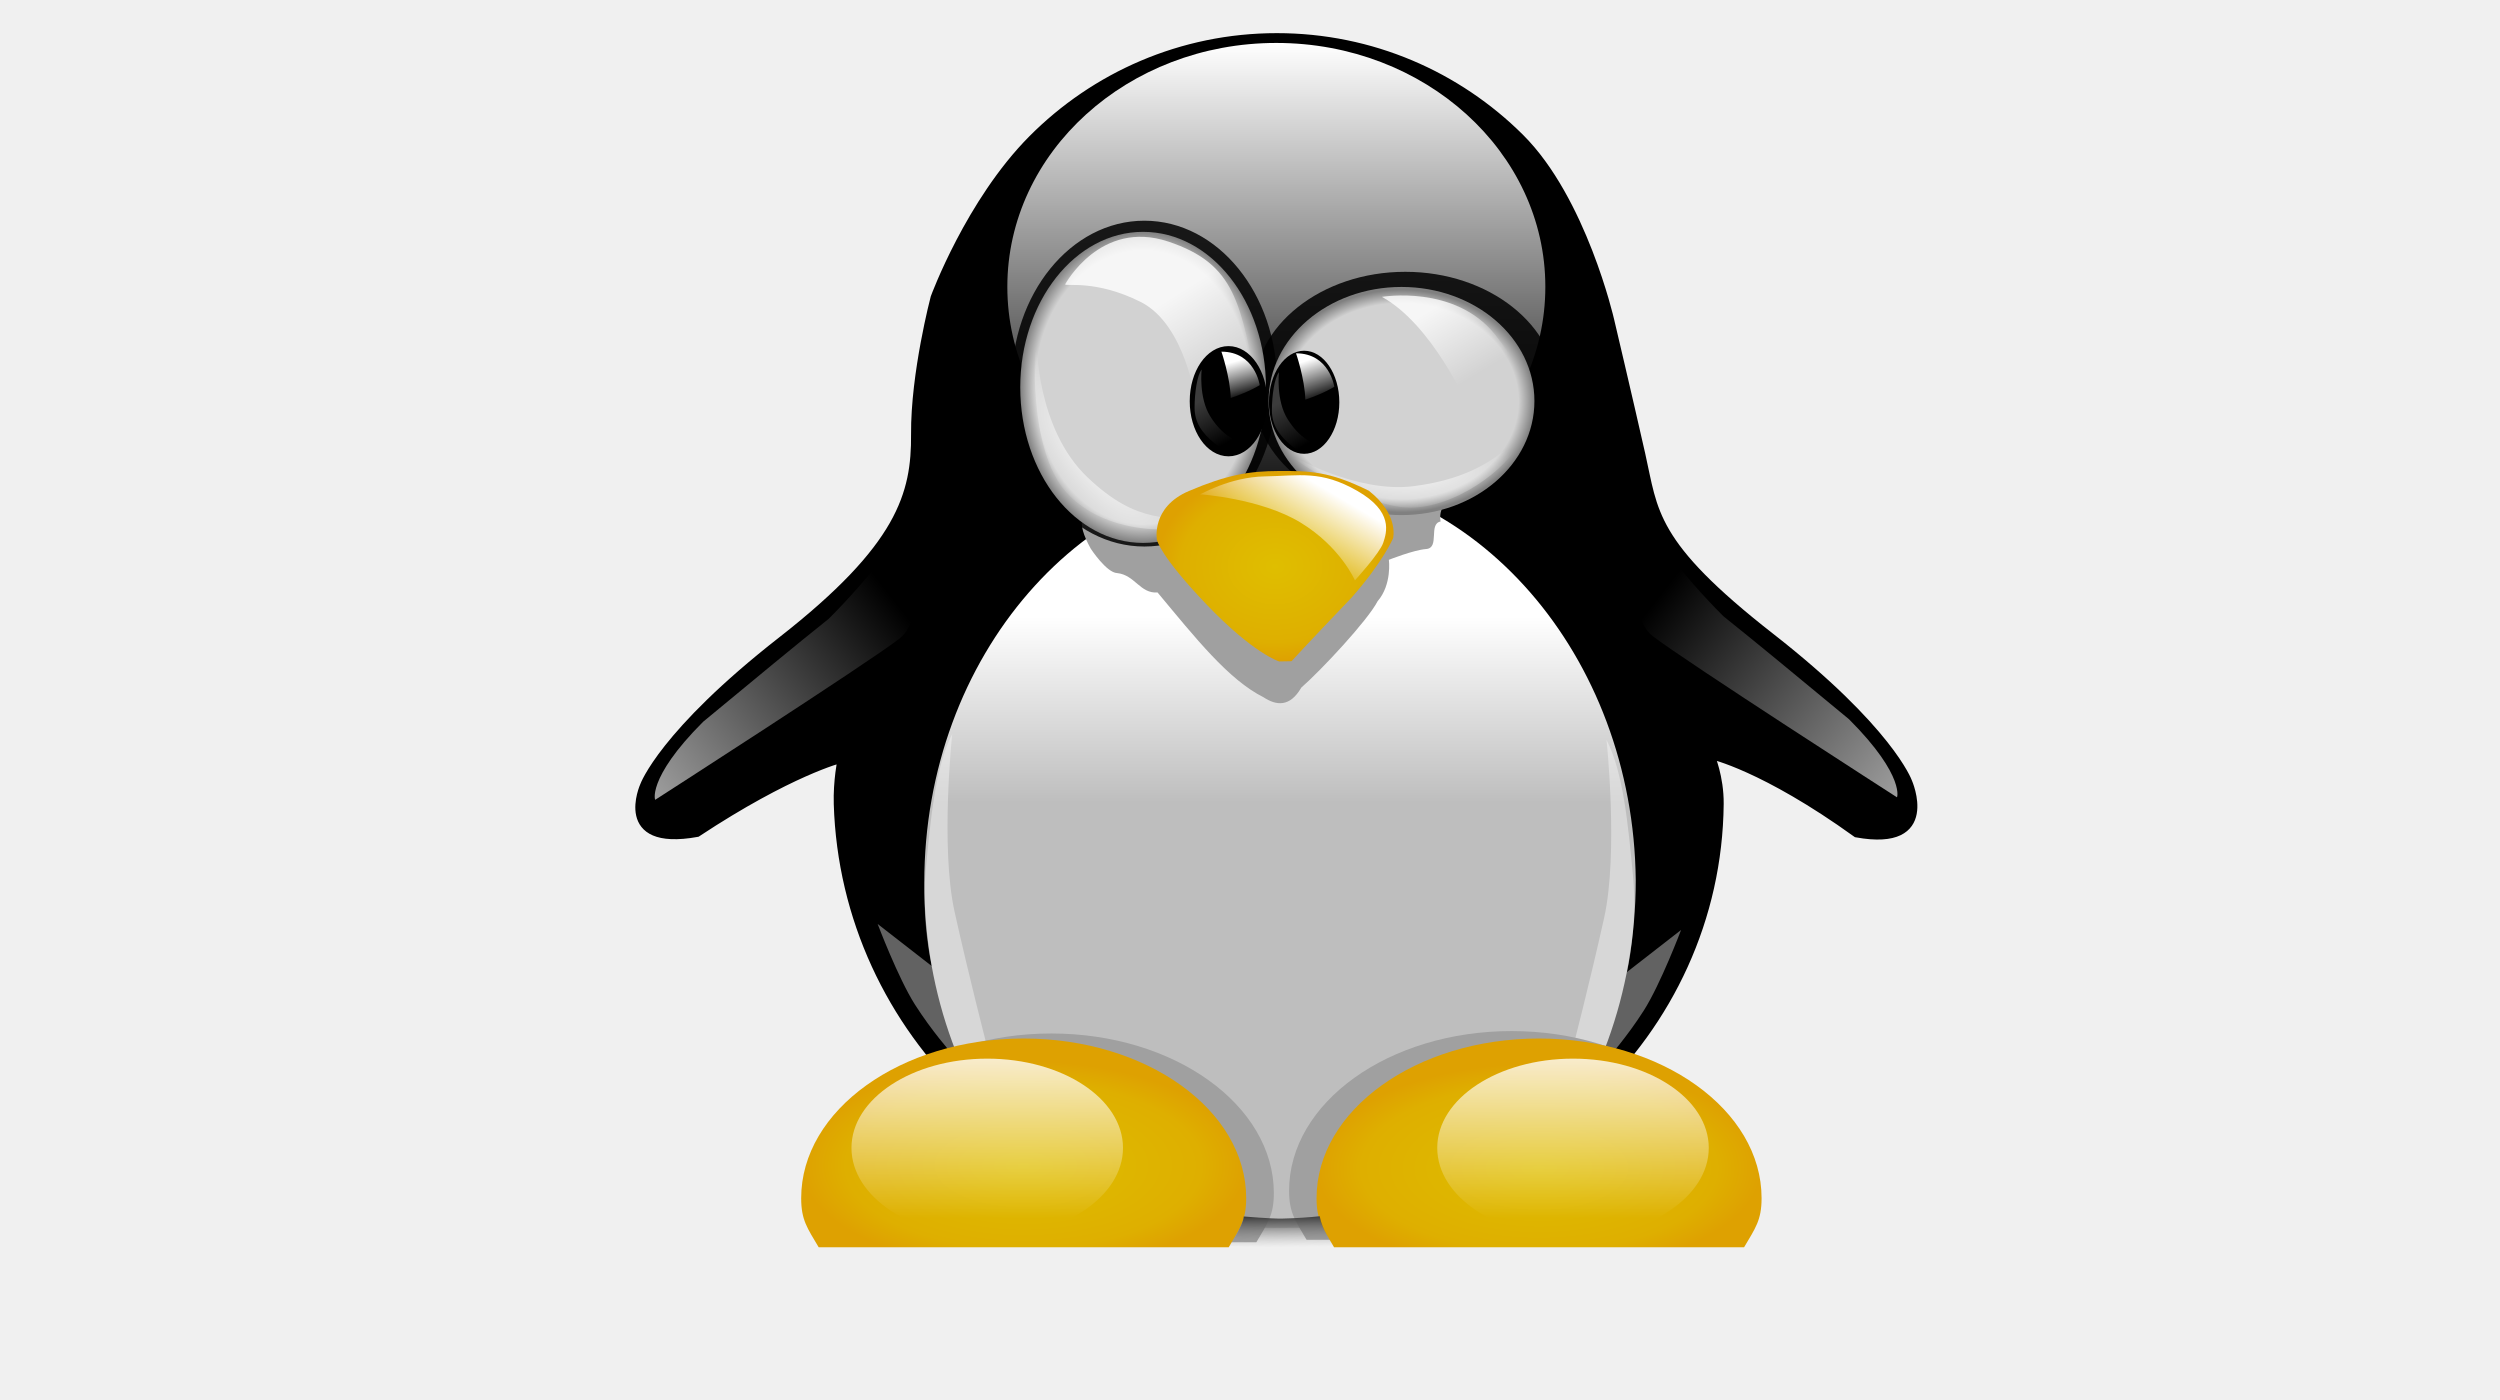
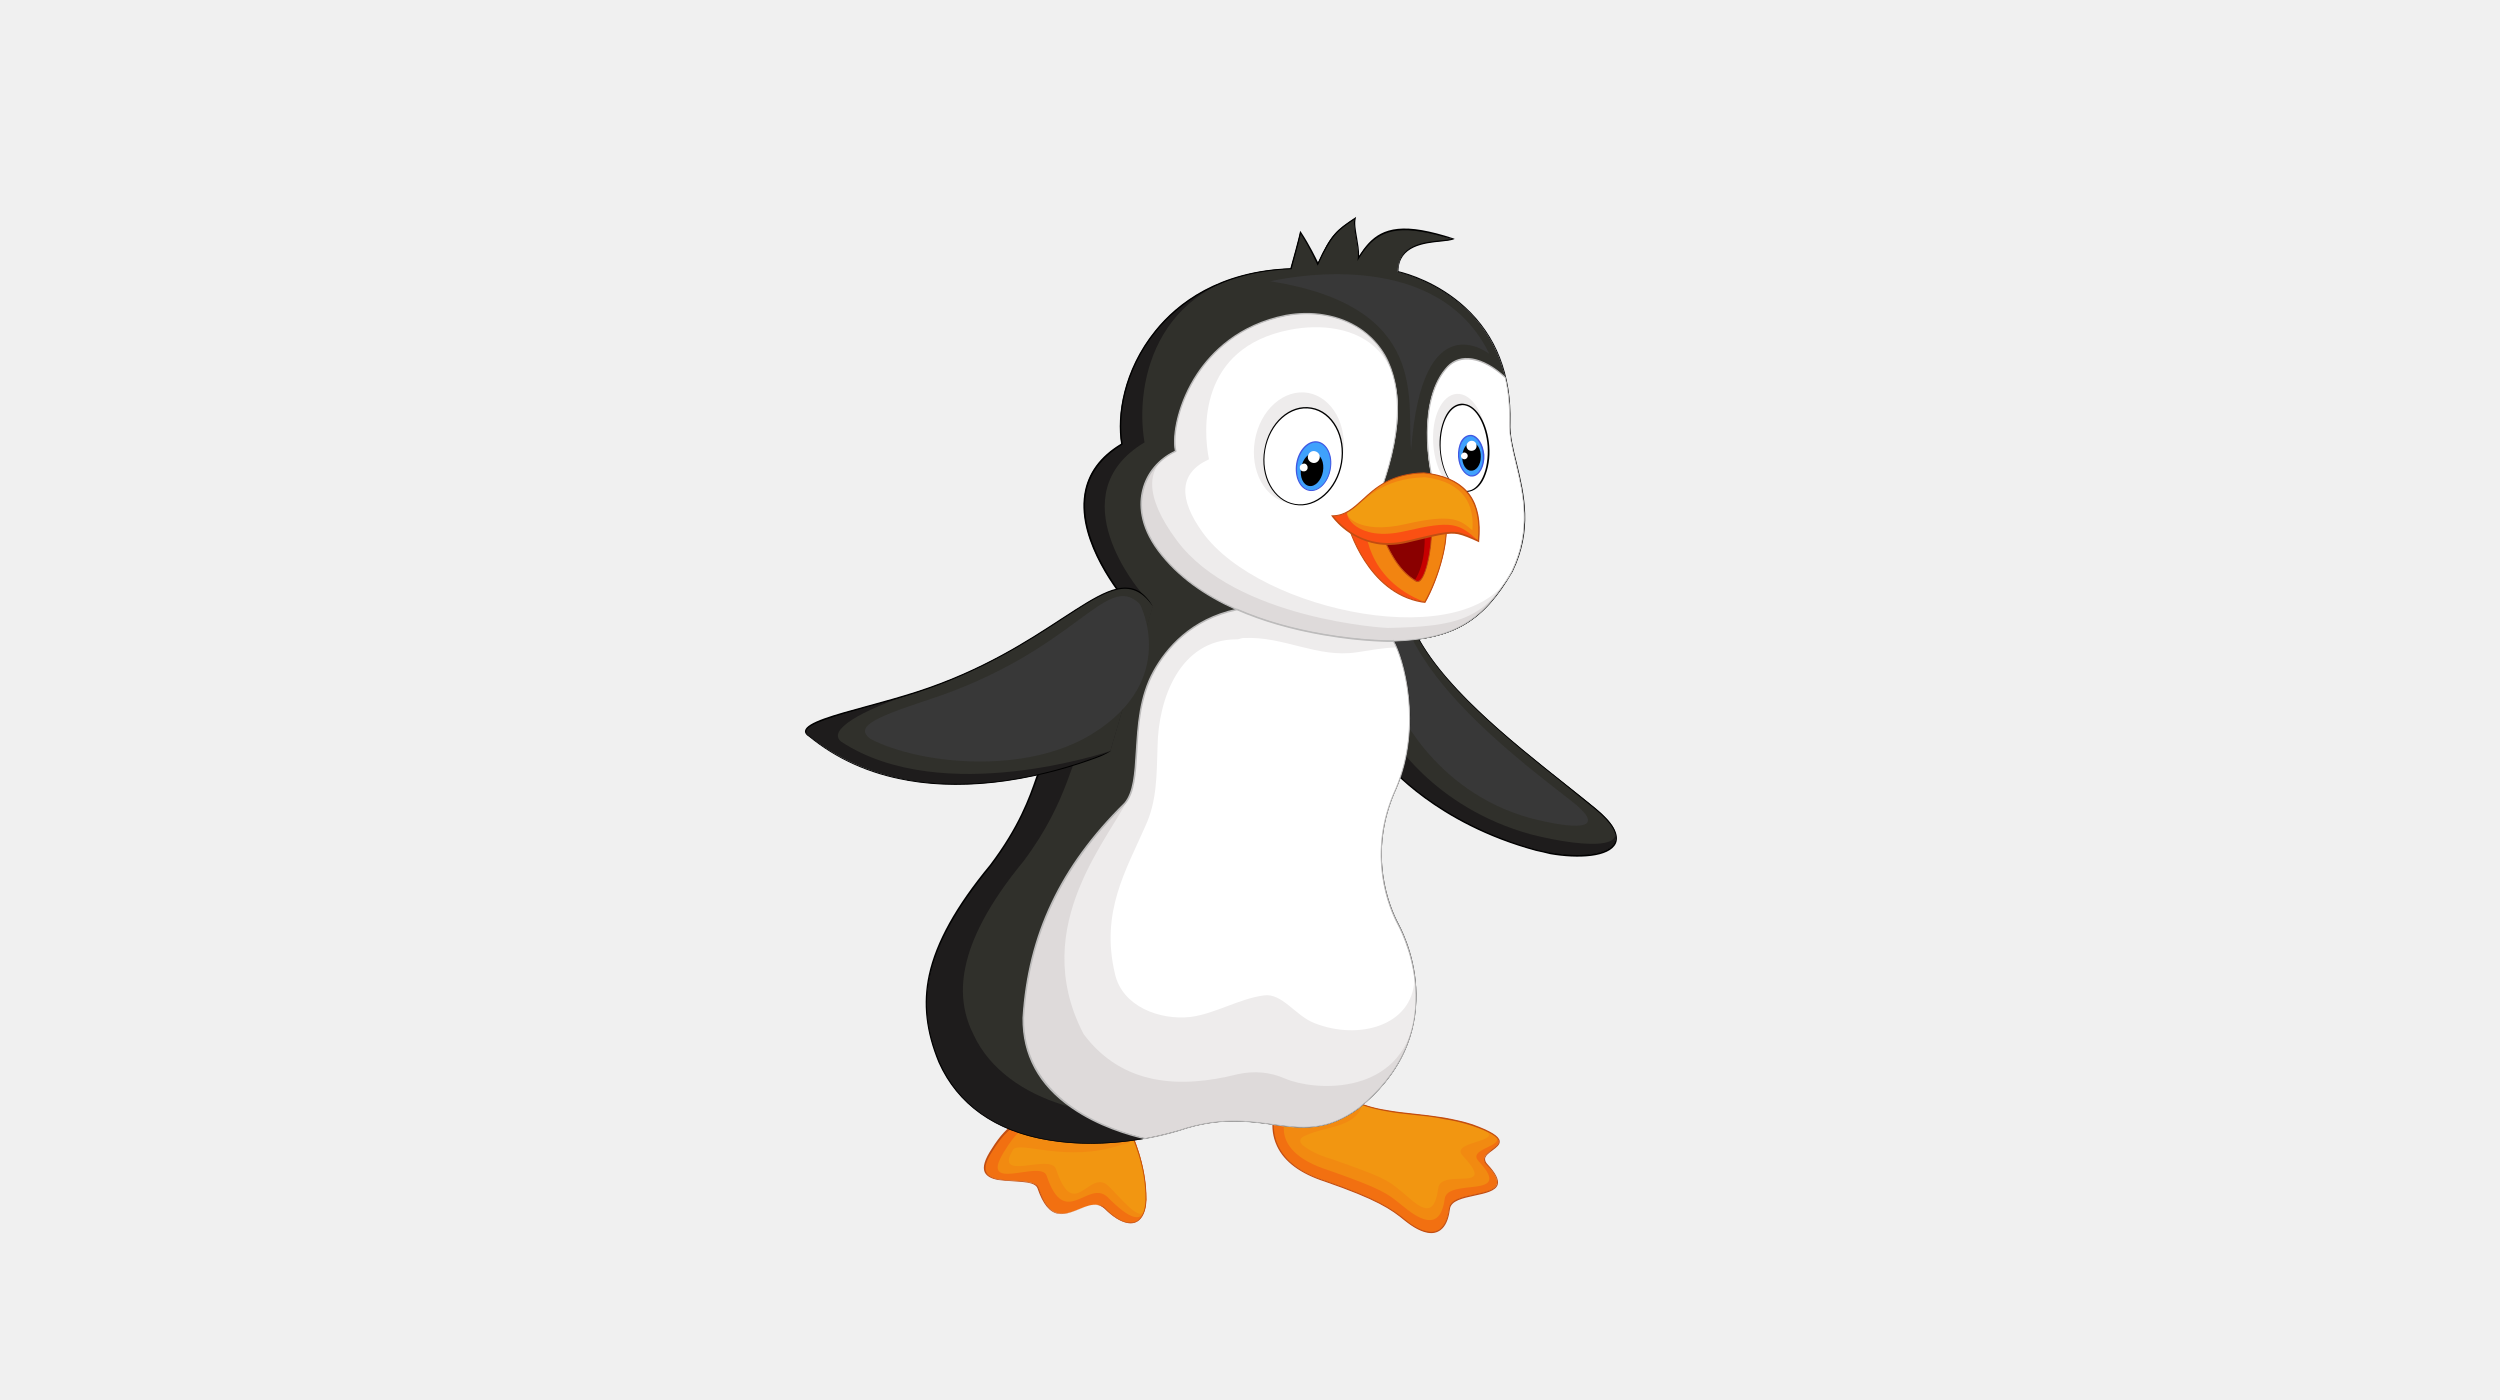
- <svg xmlns="http://www.w3.org/2000/svg" version="1.1" id="Layer_1" viewBox="0 0 768 430" enable-background="new 0 0 768 430" xml:space="preserve">
-   <path stroke="#000000" stroke-width="2.194" d="M258.373,233.266c0,0-1.361,6.662-1.145,13.732  c2.144,70.111,60.746,127.014,135.596,127.014c74.849,0,134.898-56.566,135.596-127.014c0.083-8.371-2.768-14.877-2.768-14.877  s16.02,3.435,44.627,24.03c25.175,4.576,16.021-16.021,16.021-16.021s-5.722-16.021-42.339-44.627  c-36.617-28.606-35.631-38.266-39.62-55.933c-4.021-17.804-9.583-41.329-9.583-41.329s-8.462-36.965-27.69-56.074  c-19.229-19.109-45.661-30.89-74.815-30.89c-29.37,0-55.975,11.982-75.236,31.348c-19.261,19.366-30.036,48.751-30.036,48.751  s-6.149,23.312-6.007,42.049c0.139,18.343-4.291,34.617-40.907,63.224c-36.617,28.605-42.338,44.626-42.338,44.626  s-8.725,19.311,16.449,14.734C242.782,237.129,258.373,233.266,258.373,233.266L258.373,233.266z" />
-   <g>
-     <linearGradient id="SVGID_1_" gradientUnits="userSpaceOnUse" x1="1689.841" y1="389.12" x2="1689.841" y2="742.245" gradientTransform="matrix(0.4562 0 0 0.4243 -378.8135 -151.9089)">
-       <stop offset="0" style="stop-color:#FFFFFF" />
-       <stop offset="1" style="stop-color:#FFFFFF;stop-opacity:0" />
-     </linearGradient>
-     <path fill="url(#SVGID_1_)" d="M474.73,88.11c0,41.375-36.999,74.916-82.639,74.915c-45.64,0-82.638-33.541-82.638-74.917   c0-41.375,37-74.916,82.639-74.915c45.641,0,82.638,33.541,82.638,74.915" />
-   </g>
-   <linearGradient id="SVGID_2_" gradientUnits="userSpaceOnUse" x1="708.151" y1="839.902" x2="708.151" y2="976.005" gradientTransform="matrix(0.4199 0 0 0.4199 95.8701 -163.2809)">
-     <stop offset="0" style="stop-color:#FFFFFF" />
-     <stop offset="1" style="stop-color:#BEBEBE" />
-   </linearGradient>
-   <path fill="url(#SVGID_2_)" d="M502.502,270.39c0,34.745-12.235,66.95-32.015,89.735c-19.781,22.787-134.745,22.786-154.525,0  c-19.78-22.785-32.019-54.257-32.019-89.002c0-69.488,48.958-125.886,109.281-125.886  C453.101,145.237,501.805,201.421,502.502,270.39L502.502,270.39z" />
-   <g>
-     <path opacity="0.386" fill="#FFFFFF" enable-background="new    " d="M292.521,225.475c0,0-3.695,34.727,0.738,54.677   c4.433,19.949,9.605,39.898,9.605,39.898l-10.713,3.324c0,0-5.911-6.649-11.083-14.776c-5.172-8.127-11.453-24.752-11.453-24.752   l16.625,12.931c0,0-3.325-14.039-1.848-29.556C285.871,251.705,287.349,235.449,292.521,225.475z" />
-   </g>
-   <g>
-     <path fill="#A0A0A0" d="M335.078,168.553c0,0,4.829,7.398,8.129,7.5c5.461,0.582,6.994,6.348,12.399,5.961   c11.585,13.902,21.76,26.792,32.573,32.198c3.853,2.526,8.047,3.143,11.585-2.985c6.179-5.406,20.394-20.635,23.432-26.521   c4.477-5.167,3.464-12.732,3.464-12.732s7.662-3.042,11.451-3.312c4.279-0.304,0.629-7.744,4.424-8.448   c-0.955-6.104,4.979-6.004-1.973-6.776c-6.95-0.772-94.995-5.406-101.947-0.772C331.666,157.3,330.445,160.057,335.078,168.553z" />
-   </g>
-   <g>
-     <path opacity="0.386" fill="#FFFFFF" enable-background="new    " d="M493.525,227.308c0,0,3.694,34.727-0.739,54.677   c-4.432,19.949-9.605,39.898-9.605,39.898l10.714,3.324c0,0,5.911-6.649,11.083-14.776s11.452-24.752,11.452-24.752l-16.624,12.931   c0,0,3.324-14.039,1.848-29.556C500.176,253.537,498.697,237.282,493.525,227.308z" />
-   </g>
-   <g>
-     <path fill="#A0A0A0" d="M532.72,365.79c0,6.77-1.914,9.214-5.374,15.08H401.384c-3.46-5.866-5.374-8.312-5.374-15.08   c0-27.074,30.622-49.046,68.355-49.046C502.097,316.744,532.719,338.716,532.72,365.79" />
-   </g>
-   <radialGradient id="SVGID_3_" cx="897.671" cy="1676.546" r="162.757" gradientTransform="matrix(0.4199 0 0 0.197 95.8701 28.5599)" gradientUnits="userSpaceOnUse">
-     <stop offset="0" style="stop-color:#DFBE00" />
-     <stop offset="0.8" style="stop-color:#DEAF00" />
-     <stop offset="1" style="stop-color:#DEA101" />
-   </radialGradient>
-   <path fill="url(#SVGID_3_)" d="M541.158,368.079c0,6.769-1.914,9.213-5.374,15.08H409.823c-3.461-5.867-5.376-8.312-5.376-15.08  c0-27.074,30.624-49.047,68.356-49.047S541.157,341.004,541.158,368.079" />
-   <g>
-     <path fill="#A0A0A0" d="M391.327,366.534c0,6.77-1.914,9.214-5.374,15.081H259.992c-3.46-5.866-5.374-8.312-5.374-15.081   c0-27.074,30.623-49.047,68.354-49.047C360.704,317.487,391.326,339.46,391.327,366.534" />
-   </g>
-   <radialGradient id="SVGID_4_" cx="520.614" cy="1672.625" r="162.767" gradientTransform="matrix(0.4199 0 0 0.197 95.8701 28.5599)" gradientUnits="userSpaceOnUse">
-     <stop offset="0" style="stop-color:#DFBE00" />
-     <stop offset="0.8" style="stop-color:#DEAF00" />
-     <stop offset="1" style="stop-color:#DEA101" />
-   </radialGradient>
-   <path fill="url(#SVGID_4_)" d="M382.831,368.079c0,6.769-1.914,9.213-5.374,15.08H251.496c-3.46-5.867-5.374-8.312-5.374-15.08  c0-27.074,30.623-49.047,68.355-49.047C352.208,319.032,382.83,341.004,382.831,368.079" />
-   <g opacity="0.85" enable-background="new    ">
-     <path d="M478.342,120.491c0,20.429-20.884,36.991-46.645,36.991c-25.764,0-46.646-16.562-46.646-36.991   c0-20.43,20.884-36.992,46.646-36.992C457.458,83.5,478.342,100.061,478.342,120.491" />
-   </g>
-   <g opacity="0.85" enable-background="new    ">
-     <path d="M391.197,117.845c0,27.017-17.751,48.919-39.65,48.919c-21.898,0-39.65-21.902-39.65-48.919s17.753-48.918,39.651-48.918   C373.447,68.927,391.197,90.828,391.197,117.845" />
-     <path fill="none" stroke="#000000" stroke-width="2.255" d="M391.197,117.845c0,27.017-17.751,48.919-39.65,48.919   c-21.898,0-39.65-21.902-39.65-48.919s17.753-48.918,39.651-48.918C373.447,68.927,391.197,90.828,391.197,117.845" />
-   </g>
-   <radialGradient id="SVGID_5_" cx="593.311" cy="521.443" r="73.568" gradientTransform="matrix(0.513 0 0 0.6495 46.7933 -219.6742)" gradientUnits="userSpaceOnUse">
-     <stop offset="0" style="stop-color:#D2D2D2" />
-     <stop offset="0.88" style="stop-color:#D2D2D2" />
-     <stop offset="1" style="stop-color:#808080" />
-   </radialGradient>
-   <path fill="url(#SVGID_5_)" d="M388.902,119.004c0,26.389-16.897,47.781-37.741,47.781s-37.741-21.394-37.741-47.782  s16.897-47.782,37.742-47.781C372.006,71.222,388.902,92.615,388.902,119.004" />
-   <radialGradient id="SVGID_6_" cx="759.217" cy="659.18" r="73.573" gradientTransform="matrix(0.5551 0 0 0.4647 9.0999 -183.1266)" gradientUnits="userSpaceOnUse">
-     <stop offset="0" style="stop-color:#D2D2D2" />
-     <stop offset="0.88" style="stop-color:#D2D2D2" />
-     <stop offset="1" style="stop-color:#808080" />
-   </radialGradient>
-   <path fill="url(#SVGID_6_)" d="M471.377,123.195c0,19.354-18.283,35.045-40.836,35.044c-22.554,0-40.837-15.69-40.837-35.045  c0-19.354,18.282-35.044,40.838-35.044C453.094,88.15,471.377,103.84,471.377,123.195" />
-   <path d="M411.439,123.58c0,8.744-4.842,15.833-10.812,15.833c-5.972,0-10.812-7.089-10.812-15.833  c0-8.744,4.841-15.833,10.812-15.833C406.599,107.748,411.439,114.836,411.439,123.58" />
-   <linearGradient id="SVGID_7_" gradientUnits="userSpaceOnUse" x1="619.862" y1="611.925" x2="655.624" y2="668.941" gradientTransform="matrix(0.4199 0 0 0.4199 95.8701 -163.2809)">
-     <stop offset="0" style="stop-color:#FFFFFF" />
-     <stop offset="1" style="stop-color:#FFFFFF;stop-opacity:0" />
-   </linearGradient>
-   <path opacity="0.8" fill="url(#SVGID_7_)" enable-background="new    " d="M327.219,87.338c0,0,10.813-20.081,31.666-13.13  c20.854,6.951,22.253,19.029,27.658,46.833c5.405,27.804-19.162,2.597-19.162,2.597s-3.089-23.942-16.991-30.894  C336.488,85.793,327.22,88.11,327.219,87.338L327.219,87.338z" />
-   <path stroke="#000000" stroke-width="2.194" d="M388.205,123.252c0,8.744-4.842,15.833-10.812,15.833  c-5.972,0-10.813-7.089-10.813-15.833s4.841-15.833,10.813-15.833C383.363,107.419,388.205,114.507,388.205,123.252" />
-   <linearGradient id="SVGID_8_" gradientUnits="userSpaceOnUse" x1="821.369" y1="613.787" x2="851.27" y2="663.512" gradientTransform="matrix(0.4199 0 0 0.4199 95.8701 -163.2809)">
-     <stop offset="0" style="stop-color:#FFFFFF" />
-     <stop offset="1" style="stop-color:#FFFFFF;stop-opacity:0" />
-   </linearGradient>
-   <path opacity="0.8" fill="url(#SVGID_8_)" enable-background="new    " d="M424.532,91.2c0,0,22.397-3.862,34.754,11.585  c12.357,15.446,8.496,20.852,8.496,20.852l-16.991,0.772C450.792,124.41,439.979,99.695,424.532,91.2L424.532,91.2z" />
-   <radialGradient id="SVGID_9_" cx="1433.163" cy="-756.342" r="85.431" gradientTransform="matrix(-0.4199 0 0 -0.1516 1033.74 30.0204)" gradientUnits="userSpaceOnUse">
-     <stop offset="0" style="stop-color:#FFFFFF" />
-     <stop offset="1" style="stop-color:#FFFFFF;stop-opacity:0" />
-   </radialGradient>
-   <path opacity="0.8" fill="url(#SVGID_9_)" enable-background="new    " d="M396.256,139.662c0,0,20.333,12,38.098,9.682  c17.763-2.317,26.139-8.902,33.301-15.938c-1.798,8.441-18.508,21.752-33.182,22.524  C419.799,156.702,396.256,140.434,396.256,139.662z" />
-   <radialGradient id="SVGID_10_" cx="1258.374" cy="114.186" r="85.491" gradientTransform="matrix(-0.3157 -0.3908 0.1509 -0.1041 716.8925 644.8747)" gradientUnits="userSpaceOnUse">
-     <stop offset="0" style="stop-color:#FFFFFF" />
-     <stop offset="1" style="stop-color:#FFFFFF;stop-opacity:0" />
-   </radialGradient>
-   <path opacity="0.8" fill="url(#SVGID_10_)" enable-background="new    " d="M318.483,105.47c0,0-0.109,26.181,15.552,41.123  c15.661,14.942,25.067,11.813,37.457,13.647c-9.755,4.124-32.124,4.114-43.924-9.013C315.767,138.099,317.714,106,318.483,105.47z" />
-   <radialGradient id="SVGID_11_" cx="704.541" cy="897.207" r="86.709" gradientTransform="matrix(0.4199 0 0 0.3374 95.8701 -128.7769)" gradientUnits="userSpaceOnUse">
-     <stop offset="0" style="stop-color:#DFBE00" />
-     <stop offset="0.8" style="stop-color:#DEAF00" />
-     <stop offset="1" style="stop-color:#DEA101" />
-   </radialGradient>
-   <path fill="url(#SVGID_11_)" d="M392.943,203.196l3.808-0.071c0,0,4.141-4.582,18.54-19.636  c9.599-10.909,12.653-18.108,12.653-18.108s1.965-7.2-7.417-14.618c-12.312-6.113-18.54-6.108-27.644-6.072  c-9.104,0.037-15.864,1.126-27.645,6.144c-11.781,5.018-9.818,15.054-9.818,15.054s0.873,4.8,15.272,19.854  C385.092,200.796,392.943,203.196,392.943,203.196L392.943,203.196z" />
-   <g>
-     <linearGradient id="SVGID_12_" gradientUnits="userSpaceOnUse" x1="732.69" y1="741.432" x2="703.234" y2="791.295" gradientTransform="matrix(0.4199 0 0 0.4199 95.8701 -163.2809)">
-       <stop offset="0" style="stop-color:#FFFFFF" />
-       <stop offset="1" style="stop-color:#FFFFFF;stop-opacity:0" />
-     </linearGradient>
-     <path fill="url(#SVGID_12_)" d="M368.675,151.85c0,0,18.632,1.243,30.875,8.695s16.679,17.744,16.679,17.744   s7.632-8.34,8.695-11.534c1.064-3.194,3.194-9.582-7.985-15.97c-11.18-6.389-17.566-4.614-28.392-4.437   C377.725,146.527,368.675,152.027,368.675,151.85L368.675,151.85z" />
-   </g>
-   <g opacity="0.8" enable-background="new    ">
-     <linearGradient id="SVGID_13_" gradientUnits="userSpaceOnUse" x1="1458.44" y1="1053.989" x2="1458.44" y2="1132.946" gradientTransform="matrix(0.5599 0 0 0.6211 -513.3024 -329.4172)">
-       <stop offset="0" style="stop-color:#FFFFFF" />
-       <stop offset="1" style="stop-color:#FFFFFF;stop-opacity:0" />
-     </linearGradient>
-     <path fill="url(#SVGID_13_)" d="M344.983,352.634c0,15.143-18.673,27.418-41.706,27.417c-23.033,0-41.705-12.275-41.705-27.418   c0-15.142,18.672-27.417,41.705-27.417C326.311,325.216,344.982,337.491,344.983,352.634" />
-   </g>
-   <g opacity="0.8" enable-background="new    ">
-     <linearGradient id="SVGID_14_" gradientUnits="userSpaceOnUse" x1="1442.85" y1="1053.989" x2="1442.85" y2="1132.946" gradientTransform="matrix(0.5599 0 0 0.6211 -324.6232 -329.4172)">
-       <stop offset="0" style="stop-color:#FFFFFF" />
-       <stop offset="1" style="stop-color:#FFFFFF;stop-opacity:0" />
-     </linearGradient>
-     <path fill="url(#SVGID_14_)" d="M524.933,352.634c0,15.143-18.672,27.418-41.705,27.417c-23.033,0-41.706-12.275-41.705-27.418   c0-15.142,18.672-27.417,41.706-27.417C506.262,325.216,524.933,337.491,524.933,352.634" />
-   </g>
-   <g>
-     <linearGradient id="SVGID_15_" gradientUnits="userSpaceOnUse" x1="132.759" y1="1049.898" x2="422.67" y2="823.676" gradientTransform="matrix(0.4199 0 0 0.4199 95.8701 -163.2809)">
-       <stop offset="0" style="stop-color:#FFFFFF" />
-       <stop offset="1" style="stop-color:#FFFFFF;stop-opacity:0" />
-     </linearGradient>
-     <path fill="url(#SVGID_15_)" d="M201.331,245.665c0,0,64.875-41.706,74.916-49.429c10.041-7.723,0.772-32.437,0.772-32.437   s-9.269,13.129-22.397,26.259c-11.585,9.269-20.854,16.991-38.617,31.665C198.241,239.487,201.331,246.438,201.331,245.665z" />
-   </g>
-   <g>
-     <linearGradient id="SVGID_16_" gradientUnits="userSpaceOnUse" x1="770.954" y1="1005.655" x2="1060.869" y2="779.429" gradientTransform="matrix(-0.4199 0 0 0.4199 956.1436 -145.4655)">
-       <stop offset="0" style="stop-color:#FFFFFF" />
-       <stop offset="1" style="stop-color:#FFFFFF;stop-opacity:0" />
-     </linearGradient>
-     <path fill="url(#SVGID_16_)" d="M582.691,244.894c0,0-64.874-41.706-74.916-49.429c-10.039-7.724-0.771-32.438-0.771-32.438   s9.268,13.13,22.397,26.259c11.584,9.269,20.852,16.991,38.615,31.666C585.78,238.715,582.691,245.665,582.691,244.894z" />
-   </g>
-   <linearGradient id="SVGID_17_" gradientUnits="userSpaceOnUse" x1="708.998" y1="1278.645" x2="709.234" y2="1301.292" gradientTransform="matrix(0.4199 0 0 0.4199 95.8701 -163.2809)">
-     <stop offset="0" style="stop-color:#3C3C3C" />
-     <stop offset="1" style="stop-color:#A0A0A0;stop-opacity:0" />
-   </linearGradient>
-   <path fill="url(#SVGID_17_)" d="M382.096,373.703c0,0,8.329,0.717,11.746,0.652c3.853-0.073,8.883-0.416,11.564-0.728  c0.839,4.133,3.488,7.892,4.362,9.018c1.093,1.017-32.216,0.145-32.216,0.145S381.733,377.005,382.096,373.703L382.096,373.703z" />
-   <linearGradient id="SVGID_18_" gradientUnits="userSpaceOnUse" x1="676.589" y1="652.9" x2="683.984" y2="679.734" gradientTransform="matrix(0.4199 0 0 0.4199 95.8701 -163.2809)">
-     <stop offset="0" style="stop-color:#FFFFFF" />
-     <stop offset="1" style="stop-color:#FFFFFF;stop-opacity:0" />
-   </linearGradient>
-   <path fill="url(#SVGID_18_)" d="M375.219,108.031c0,0,2.67,7.714,2.868,14.242c5.835-1.978,8.901-3.957,8.901-3.957  S385.506,108.031,375.219,108.031z" />
-   <linearGradient id="SVGID_19_" gradientUnits="userSpaceOnUse" x1="652.276" y1="681.021" x2="669.235" y2="712.82" gradientTransform="matrix(0.4199 0 0 0.4199 95.8701 -163.2809)">
-     <stop offset="0" style="stop-color:#3C3C3C" />
-     <stop offset="1" style="stop-color:#3C3C3C;stop-opacity:0" />
-   </linearGradient>
-   <path fill="url(#SVGID_19_)" d="M369.15,113.511c0,0-0.989,8.604,2.67,14.44c3.66,5.835,7.814,7.715,10.979,8.406  c-0.989,0.891-5.44,3.264-9.593-0.099c-4.155-3.363-6.231-6.626-6.231-11.077C366.975,120.729,367.765,115.191,369.15,113.511z" />
-   <linearGradient id="SVGID_20_" gradientUnits="userSpaceOnUse" x1="729.283" y1="652.131" x2="739.068" y2="681.355" gradientTransform="matrix(0.4199 0 0 0.4199 95.8701 -163.2809)">
-     <stop offset="0" style="stop-color:#FFFFFF" />
-     <stop offset="1" style="stop-color:#FFFFFF;stop-opacity:0" />
-   </linearGradient>
-   <path fill="url(#SVGID_20_)" d="M398.135,108.533c0,0,2.671,7.714,2.868,14.242c5.835-1.979,8.9-3.956,8.9-3.956  S408.421,108.533,398.135,108.533z" />
-   <linearGradient id="SVGID_21_" gradientUnits="userSpaceOnUse" x1="708.841" y1="683.012" x2="725.798" y2="714.807" gradientTransform="matrix(0.4199 0 0 0.4199 95.8701 -163.2809)">
-     <stop offset="0" style="stop-color:#3C3C3C" />
-     <stop offset="1" style="stop-color:#3C3C3C;stop-opacity:0" />
-   </linearGradient>
-   <path fill="url(#SVGID_21_)" d="M392.9,114.347c0,0-0.989,8.604,2.671,14.44c3.659,5.835,7.812,7.715,10.979,8.406  c-0.989,0.891-5.44,3.264-9.596-0.099c-4.153-3.363-6.229-6.627-6.229-11.078C390.726,121.566,391.518,116.027,392.9,114.347  L392.9,114.347z" />
+ <svg xmlns="http://www.w3.org/2000/svg" viewBox="0 0 768 430">
+   <style>.a{fill:#F27011;}.b{fill:#F28A11;}.c{fill:#F29611;}.d{fill:#C24D11;}.e{fill:#1E1C1C;}.f{fill:#30302B;}.g{fill:#383838;}.h{fill:#DEDADA;}.i{fill:#EEECEC;}.j{fill:#FFF;}.k{fill:#BCBBBB;}.l{fill:#3FA1FC;}.m{fill:#3F57E3;}.n{fill:#FA5013;}.o{fill:#F28411;}</style>
+   <polygon points="344.5 374.6 341.1 371.4 344.9 374.1 " fill="#CE5A36" />
+   <path d="M347.4 347.7c0 0 4.9 9.7 4.7 20.9 -0.3 8.5-6.1 9.4-12.6 2.7 -6-5.5-14.9 10.4-20.6-6.4 -1.9-5-23.2 2.4-14.1-11.7 5.3-8.6 9.2-8.5 9.2-8.5L347.4 347.7z" class="a" />
+   <path d="M347.4 347.7c0 0 4.9 9.7 4.7 20.9 -0.3 8.5-5.3 5.8-11.9-0.9 -6-5.5-13.1 10.3-18.7-6.6 -1.9-5-21.8 6.1-12.6-8 5.3-8.6 9.1-8.1 9.1-8.1L347.4 347.7z" class="b" />
+   <path d="M348.4 350.2c1.4 3.6 3.8 10.7 3.7 18.5 -0.3 8.5-5 2.4-11.6-4.4 -6-5.5-10.5 11.6-16.1-5.2 -1.8-4.9-19.3 4.2-13.2-5.9 1.9-2.9 16.5 4.2 33.2-1.5C345.8 351.5 347.2 350.9 348.4 350.2z" class="c" />
+   <path d="M318.7 365c-0.3-0.8-1.3-1.4-3-1.7 -1.2-0.2-2.7-0.3-4.3-0.4 -1.6-0.1-3.2-0.2-4.7-0.4l0 0c-2.3-0.4-3.6-1.2-4.2-2.4 -0.7-1.6 0-3.9 2.1-7.1 5.3-8.6 9.2-8.6 9.4-8.6l33.3 3 0.1 0 0 0.1c0 0.1 4.9 9.9 4.8 21 -0.1 3-0.9 5.2-2.3 6.4 -1 0.8-2.2 1.1-3.6 0.8 -2.1-0.4-4.5-1.9-7-4.4 -0.7-0.6-1.4-1-2.2-1.1 -1.7-0.3-3.6 0.5-5.6 1.3 -2.1 0.8-4.2 1.7-6.3 1.4C322.5 372.5 320.4 370 318.7 365zM339.6 371.2c2.4 2.5 4.8 4 6.8 4.3 1.3 0.2 2.4 0 3.3-0.7 1.3-1.1 2.1-3.2 2.2-6.1 0.2-10.4-4.2-19.7-4.7-20.7l-33.2-3c0 0-3.8 0.1-9 8.4 -2 3.1-2.7 5.2-2 6.7 0.5 1.1 1.7 1.8 3.9 2.2l0 0c1.4 0.2 3 0.3 4.6 0.4 1.6 0.1 3 0.1 4.3 0.4 1.9 0.3 3 0.9 3.3 1.9 1.6 4.9 3.6 7.3 6.2 7.8 2 0.3 4-0.5 6.1-1.3 2.1-0.8 4-1.6 5.8-1.3C338.1 370.2 338.9 370.5 339.6 371.2z" class="d" />
+   <path d="M391.9 340.7c0 0-6.1 15.4 15.2 22.1 16.2 5.7 20.3 8.5 24.7 12.2 4.5 3.7 12 7.1 13.4-3.6 0.6-6.8 22.7-1.7 11.6-13.6 -4.9-5.1 13.7-5.6-4.5-12.2 -13.9-4.5-27.1-2.3-37.5-8C407.3 340.2 391.9 340.7 391.9 340.7z" class="a" />
+   <path d="M396.4 340.4c0 0-9.3 12.5 12 19.2 16.2 5.7 17.8 7 22.3 10.7 4.5 3.7 11.6 8.8 13.1-1.9 0.6-6.8 21.6 0.3 10.5-11.6 -4.9-5.1 16.3-4.6-1.9-11.2 -13.9-4.5-27.1-2.3-37.5-8C407.3 340.2 396.4 340.4 396.4 340.4z" class="b" />
+   <path d="M401.4 348.7c6.1-2.8 15.2-2.3 17.1-9.4 9.8 3.6 21.5 2.3 33.9 6.3 14.7 5.4-7.9 4.4-3 9.5 11.1 11.9-7 3.3-7.6 10.1 -1.4 10.7-6.8 4.5-11.3 0.8 -4.5-3.7-5.4-4.3-21.6-10 -3.9-1.1-6.7-2.6-8.7-4.2C398.4 350.1 400.2 349.1 401.4 348.7z" class="c" />
+   <path d="M431.7 375.1c-4.5-3.7-8.6-6.5-24.7-12.1 -7.4-2.4-12.4-6-14.7-10.9 -2.8-5.9-0.6-11.5-0.6-11.5l0-0.1 0.1 0c0.2 0 15.4-0.5 22.9-3l0.1 0 0.1 0c3 1.6 6.5 2.8 11.1 3.5 2.7 0.5 5.4 0.8 8.3 1.1 3 0.3 6.1 0.7 9.3 1.2 3.2 0.6 6.1 1.2 8.8 2.1 5.5 2 8.1 3.6 8.3 5.1 0.2 1.1-1 2-2.2 2.9 -1.1 0.8-2.2 1.6-2.3 2.6 0 0.5 0.2 1.1 0.8 1.7 2.5 2.7 3.5 4.7 3.1 6.2 -0.6 2-3.8 2.7-7.1 3.4 -3.6 0.8-7.3 1.5-7.6 4.2 -0.4 3.2-1.4 5.3-2.9 6.4 -1.1 0.8-2.4 1.1-4 0.8C435.8 378.2 433.1 376.2 431.7 375.1zM434.3 342.5c-2.9-0.3-5.6-0.6-8.3-1.1 -4.6-0.8-8.1-1.9-11.1-3.5 -7.2 2.4-21.3 3-22.8 3 -0.3 0.8-1.9 5.8 0.6 11.1 2.3 4.8 7.1 8.4 14.5 10.7 16.1 5.6 20.3 8.5 24.8 12.2 1.3 1.1 4 3 6.6 3.4 1.5 0.3 2.7 0 3.7-0.7 1.4-1.1 2.4-3.1 2.8-6.2 0.2-2.9 4.1-3.7 7.9-4.5 3.2-0.7 6.2-1.3 6.8-3.1 0.4-1.3-0.5-3.3-3-5.8 -0.7-0.7-1-1.3-0.9-2 0.1-1.1 1.3-2 2.4-2.9 1.1-0.8 2.2-1.6 2.1-2.5 -0.2-1.3-2.8-2.9-8-4.7 -2.7-0.9-5.5-1.6-8.8-2.1C440.4 343.1 437.3 342.8 434.3 342.5z" class="d" />
+   <path d="M426.4 234.9c0 0 14.5 17.9 45.5 26.3 16.8 4.2 34.2 0.5 18.2-12.8 -16-13.3-47.4-35.2-56.4-56.3C426.8 190.9 416.1 189.8 426.4 234.9z" class="e" />
+   <path d="M426.9 225.4c0 0 12.7 22.6 43.7 31 16.8 4.2 35.6 5.3 19.6-8 -16-13.3-47.4-35.2-56.4-56.3C426.8 190.9 416.5 180.3 426.9 225.4z" class="f" />
+   <path d="M428.4 215.4c0 0 11 27.6 42 36 16.8 4.2 22.8 2.7 12-5.6 -16.5-12.8-41.2-31.9-50.2-53C425.3 191.6 422.9 200.4 428.4 215.4z" class="g" />
+   <path d="M471.9 261.4c-30.8-8.3-45.5-26.2-45.6-26.3l0 0 0 0c-5.3-23.1-5.7-36.7-1.2-41.4 2.4-2.5 5.6-2.2 8.7-1.7l0.1 0 0 0.1c7.4 17.4 30.2 35.4 46.8 48.6 3.5 2.8 6.8 5.4 9.6 7.7 5.2 4.3 7.3 8 6.1 10.7 -2 4.3-11.6 4.8-20.2 3.3C474.7 262 473.3 261.7 471.9 261.4zM425.3 193.8c-4.4 4.7-4 18.1 1.3 41 0.7 0.9 15.4 18 45.4 26.2 1.4 0.3 2.8 0.6 4.2 0.9 10 1.7 18.2 0.5 19.8-3.1 1.2-2.5-0.9-6-6-10.2 -2.8-2.3-6.1-4.9-9.5-7.7 -16.6-13.2-39.3-31.2-46.8-48.7C430.6 191.7 427.5 191.5 425.3 193.8z" />
+   <path d="M346 184.8c0 0-28.3-32.3-1.5-48.4 -3.2-18.5 10.7-52.4 52-53.9 2.6-9.1 2.9-11.1 2.9-11.1 3.3 4.9 5.3 9.7 5.3 9.7 4.1-9.1 5.9-10.3 11.4-14 -0.7 2.7 1.4 8.6 1 12.3 4.9-7.7 10.1-12.2 29.1-5.9 -3.3 1.2-16.9-0.6-16.9 10 7.9 1.9 35.3 12 34.4 46.4 -0.5 11.8 9.9 26.7 0.7 45.8 -8.4 14.6-17.2 20.8-36.4 21.4 2.6 4.3 9.4 25.1 0.8 45.3 -7.8 17-4.1 32.8 0.6 41.6 4.7 8.8 14.1 35.4-12 56.5 -18.3 13.6-29.1-1.9-55.1 6.8 -20.4 6.3-60.4 9-73.8-20.9 -7.1-17.2-6-34.1 15.8-60.5 14.4-19.2 13.8-30.7 18.5-35.8C327.5 225 346 184.8 346 184.8z" class="e" />
+   <path d="M350.4 181.8c0 0-25.6-29.8 1.2-45.9 -3.2-18.5 3.6-52 44.9-53.4 2.6-9.1 2.9-11.1 2.9-11.1 3.3 4.9 5.3 9.7 5.3 9.7 4.1-9.1 5.9-10.3 11.4-14 -0.7 2.7 1.4 8.6 1 12.3 4.9-7.7 10.1-12.2 29.1-5.9 -3.3 1.2-16.9-0.6-16.9 10 7.9 1.9 35.3 12 34.4 46.4 -0.5 11.8 9.9 26.7 0.7 45.8 -8.4 14.6-17.2 20.8-36.4 21.4 2.6 4.3 9.4 25.1 0.8 45.3 -7.8 17-4.1 32.8 0.6 41.6 4.7 8.8 14.1 35.4-12 56.5 -18.3 13.6-29.5-9.1-55.5-0.4 -20.4 6.3-52.8-0.7-62.8-22.2 -5.4-10.7-6.5-26.8 15.3-53.3 14.4-19.2 14.7-32.9 19.4-38C338.6 221.3 350.4 181.8 350.4 181.8z" class="f" />
+   <path d="M288.3 326.4c-3.9-9.5-4.9-18.1-3-26.9 2.2-10.1 8.3-21.1 18.8-33.8 8.9-11.8 12-20.6 14.2-27 1.4-4 2.4-6.8 4.3-8.8 4.6-4.9 22.1-42.8 23.2-45.1 -1.2-1.4-15.1-18.1-12.7-33 1-6.4 4.8-11.6 11.3-15.5 -1.4-8.4 0.5-22.5 10.5-34.8 6.7-8.3 19.4-18.3 41.5-19.1 2.5-8.9 2.9-10.9 2.9-11l0.1-0.5 0.3 0.4c2.7 4.1 4.6 8.1 5.2 9.3 4.1-8.9 5.9-10.1 11.3-13.7l0.4-0.3 -0.1 0.5c-0.4 1.4 0 3.6 0.4 5.9 0.3 1.9 0.7 3.9 0.6 5.6 3.6-5.6 7.8-9.9 19.3-7.9 2.8 0.5 6 1.3 9.6 2.5l0.5 0.2 -0.5 0.2c-0.8 0.3-2.1 0.4-3.6 0.6 -5.2 0.5-13.1 1.3-13.2 9.1 2.9 0.7 12.2 3.4 20.5 11 9.6 8.8 14.3 20.8 13.9 35.5 -0.2 3.8 0.9 8.1 2 12.6 2.3 9.5 4.9 20.4-1.3 33.2 -8.9 15.4-18.1 20.8-36.3 21.4 3.1 5.5 8.8 26 0.6 45.2 -9.2 20.1-1.9 36.8 0.6 41.5 1.8 3.4 5.9 12.4 5.5 23.7 -0.4 12.8-6.3 23.9-17.6 33 -9.9 7.3-17.6 6.3-26.5 5.1 -7.8-1.1-16.6-2.3-28.6 1.8 -4.9 1.5-22.1 6.1-40.3 3C305.8 347.7 294.1 339.4 288.3 326.4zM436.7 71.2c-11.7-2-15.7 2.6-19.3 8.3l-0.4 0.7 0.1-0.8c0.2-1.8-0.2-4.1-0.6-6.3 -0.4-2.2-0.7-4.2-0.5-5.6 -5.1 3.4-6.9 4.8-11 13.7l-0.2 0.4 -0.2-0.4c0 0-1.9-4.5-5-9.3 -0.2 1-0.9 3.8-2.8 10.7l0 0.1 -0.1 0c-22.1 0.8-34.7 10.8-41.4 19 -10 12.3-11.9 26.4-10.4 34.7l0 0.1 -0.1 0.1c-6.4 3.9-10.2 9-11.2 15.3 -2.4 15.3 12.6 32.6 12.7 32.8l0.1 0.1 -0.1 0.1c-0.8 1.6-18.6 40.3-23.3 45.3 -1.8 1.9-2.8 4.8-4.2 8.7 -2.3 6.4-5.4 15.2-14.3 27.1 -22.5 27.3-22.6 43.8-15.8 60.3 5.8 13 17.1 21 33.4 23.8 18.2 3.1 35.3-1.5 40.2-3 12.1-4.1 21-2.9 28.8-1.8 8.9 1.2 16.5 2.2 26.2-5 27.9-22.6 14.9-50.8 12-56.3 -2.5-4.7-9.9-21.6-0.6-41.8 8.3-19.4 2.3-40.1-0.7-45.1l-0.2-0.3 0.3 0c18.2-0.6 27.4-5.9 36.3-21.3 6.1-12.7 3.6-23.5 1.3-33 -1.1-4.5-2.1-8.8-2-12.7 1.1-36.8-30.6-45.3-34.2-46.2l-0.1 0v-0.2c0-8.3 8.1-9.1 13.5-9.6 1.2-0.1 2.2-0.2 3-0.4C442.3 72.4 439.3 71.6 436.7 71.2z" />
+   <path d="M462.4 116c-6.4-5.9-13.5-7.7-17.7-3.3 -9.4 10-6.2 31.4-3.4 39.4 0 0-11.5 3.7-17.9 0.8 18.2-47.7-9.9-59.5-28.3-55.9 -28.3 5.5-35.8 32.8-34 41.6 -9.5 4.3-15.4 17-5.2 30.6 21 28.1 72.1 27.9 72.1 27.8 19.2-0.6 28-6.8 36.4-21.4 9.2-19.1-1.1-34-0.7-45.8C463.9 124.7 463.4 120.2 462.4 116z" class="h" />
+   <path d="M462.4 116c-6.4-5.9-13.5-7.7-17.7-3.3 -9.4 10-6.2 31.4-3.4 39.4 0 0-11.5 3.7-17.9 0.8 18.2-47.7-9.9-59.5-28.3-55.9 -28.3 5.5-35.8 32.8-34 41.6 -9.5 4.3-9.7 13.8 0.4 27.4 18.1 24.4 64.9 27 64.9 26.9 21.4-0.4 29.6-2.7 38-17.3 9.2-19.1-1.1-34-0.7-45.8C463.9 124.7 463.4 120.2 462.4 116z" class="i" />
+   <path d="M462.4 116c-6.4-5.9-13.5-7.7-17.7-3.3 -9.4 10-6.2 31.4-3.4 39.4 0 0-11.5 3.7-17.9 0.8 18.2-47.7-8.7-55.2-27.1-51.6 -28.3 5.5-26.7 31-24.9 39.8 -9.5 4.3-9.2 12.4-2 22.4 17.7 24.7 82.4 37.9 95 12.2 9.2-19.1-1.1-34-0.7-45.8C463.9 124.7 463.4 120.2 462.4 116z" class="j" />
+   <path d="M355.7 169.3c-5.9-7.9-5.9-14.7-4.8-18.9 1.3-5.2 5-9.6 10-11.9 -1-5.1 1-15.1 6.8-23.8 4.4-6.6 12.7-15.1 27.3-18 3.9-0.7 8-0.8 11.9-0.1 8.3 1.4 14.9 5.9 18.7 12.5 5.7 10.1 5.1 25.2-2 43.6 0.8 0.3 1.7 0.6 2.7 0.8 5.8 1 13.5-1.2 14.8-1.6 -2.8-8.4-5.8-29.5 3.5-39.4 2-2.1 4.6-2.9 7.7-2.4 3.3 0.6 6.8 2.5 10.2 5.7l0 0 0 0.1c1 4.3 1.5 9 1.3 13.9 -0.2 3.8 0.9 8.1 2 12.6 2.3 9.5 4.9 20.4-1.3 33.2 -9 15.5-18.2 20.9-36.6 21.5v0c-0.2 0-0.6 0-1.6 0 -0.9 0-2.5-0.1-4.5-0.2 -3.5-0.2-8.9-0.7-15.2-1.8C390.1 192.4 367.9 185.6 355.7 169.3zM428 196.8c18.2-0.6 27.4-5.9 36.3-21.3 6.1-12.7 3.6-23.5 1.3-33 -1.1-4.5-2.1-8.8-2-12.7 0.1-4.9-0.3-9.5-1.3-13.7 -3.4-3.1-6.8-5-10-5.5 -3-0.5-5.5 0.3-7.4 2.2 -9.3 9.8-6.2 31-3.4 39.2l0.1 0.2 -0.2 0.1c-0.1 0-8.7 2.8-15.1 1.7 -1.1-0.2-2.1-0.5-2.9-0.9l-0.2-0.1 0.1-0.2c7-18.4 7.8-33.5 2-43.5 -3.7-6.6-10.3-10.9-18.4-12.3 -3.9-0.7-7.9-0.6-11.7 0.1 -14.5 2.8-22.7 11.2-27.1 17.8 -5.8 8.7-7.8 18.6-6.7 23.6l0 0.2 -0.1 0.1c-4.9 2.2-8.6 6.6-9.9 11.7 -1.1 4.2-1.1 10.8 4.7 18.6 12.1 16.2 34.2 22.9 50.6 25.7 11.7 2 20.2 2 21.2 2L428 196.8z" class="k" />
+   <path d="M380 187.3c-15.7 3.3-22.9 14.2-25.5 18.9 -8.2 14.6-2.9 33.8-8.9 40.6 -19.4 19.1-29.7 40.2-31.3 65.9 -0.3 26.2 27.6 34.8 37.5 37 3.8-0.7 7.4-1.6 10.5-2.5 26-8.7 36.8 6.8 55.1-6.8 26.1-21.1 16.7-47.7 12-56.5 -4.7-8.8-8.4-24.7-0.6-41.6 8.6-20.2 1.9-41-0.8-45.3C428 197.1 402.4 197.2 380 187.3z" class="h" />
+   <path d="M394.7 331.3c-4.7-2-9.3-2.4-14.5-1.3 -17.4 4.4-35.3 3.7-47.3-12.3 -17.6-33.7 9.2-61.4 14.4-73.9 3.2-8.4 0-24.8 7.2-37.6 2.6-4.7 9.8-15.6 25.5-18.9 22.4 9.9 48 9.8 48 9.7 2.6 4.3 9.4 25.1 0.8 45.3 -7.8 17-4.1 32.8 0.6 41.6 2.9 5.4 7.6 17.7 4.6 31.2C428.5 336.8 403.3 335.1 394.7 331.3z" class="i" />
+   <path d="M403.8 314.3c-5.8-2.2-10-9.4-15.6-8.5 -7.5 1-14.9 5.6-22.4 6.6 -9.5 1.1-21.1-3.2-23.3-13.3 -4.5-19 3.5-31.9 9.3-45.2 3.7-7.9 3.5-16 3.8-24.5 0.2-14.7 6.8-32.9 24.2-33 0.8 0.1 1.6-0.5 2.4-0.4 12.1-0.6 22.5 6.2 34.5 4.4 4-0.6 8.1-1.4 12.2-1.5 2.9 6.7 7.6 25.3-0.2 43.5 -7.8 17-4.1 32.8 0.6 41.6 1.8 3.4 4.4 9.5 5.2 17C433.9 315.1 417.4 319.7 403.8 314.3z" class="j" />
+   <path d="M351.8 350c-4.9-1.1-14.4-3.8-22.7-9.6 -10.1-7-15.1-16.3-15-27.7 1.6-25.6 11.5-46.6 31.3-66.1 2.7-3.2 3.1-9 3.5-15.8 0.5-7.9 1-16.9 5.4-24.8 3.9-7 11.5-16 25.6-19l0.1 0 0.1 0c7.8 3.4 16.7 6 26.6 7.7 11.6 2 20.2 2 21.2 2l0.1-0.2 0.2 0.3c3 5 9.1 25.9 0.8 45.5 -9.2 20.1-1.9 36.8 0.6 41.5 1.8 3.4 5.9 12.4 5.5 23.7 -0.4 12.8-6.3 23.9-17.6 33 -9.9 7.3-17.6 6.3-26.5 5.1 -7.8-1.1-16.6-2.3-28.6 1.8 -3.3 1-6.8 1.9-10.5 2.5l0 0L351.8 350zM421.9 197c-3.5-0.2-8.9-0.7-15.2-1.8h0c-9.9-1.7-18.9-4.3-26.7-7.7 -13.9 2.9-21.5 11.8-25.3 18.8 -4.3 7.8-4.9 16.7-5.3 24.6 -0.4 6.9-0.8 12.8-3.6 16 -19.7 19.5-29.6 40.4-31.2 65.8 -0.3 26.3 28.5 34.9 37.3 36.9 3.7-0.7 7.2-1.5 10.4-2.5 12.1-4.1 21-2.9 28.8-1.8 8.9 1.2 16.5 2.2 26.2-5 27.9-22.6 14.9-50.8 12-56.3 -2.5-4.7-9.9-21.6-0.6-41.8 8.2-19.3 2.3-39.9-0.7-45C426.7 197.3 421.9 197 421.9 197z" class="k" />
+   <path d="M412.5 140c-1.6 9.4-8.9 15.9-16.4 14.6 -7.5-1.3-12.2-9.9-10.6-19.3 1.6-9.4 8.9-15.9 16.4-14.6C409.3 122.1 414.1 130.7 412.5 140z" class="i" />
+   <path d="M412.1 142.2c-1.4 8.2-7.8 13.9-14.3 12.8 -6.5-1.1-10.6-8.6-9.2-16.8 1.4-8.2 7.8-13.9 14.3-12.8C409.4 126.5 413.5 134 412.1 142.2z" class="j" />
+   <path d="M388.4 138.1c1.4-8.3 7.9-14.1 14.5-12.9 6.6 1.1 10.8 8.8 9.4 17 -1.4 8.3-7.9 14.1-14.5 12.9C391.2 154 386.9 146.4 388.4 138.1zM388.7 138.2c-1.4 8 2.7 15.5 9.1 16.6 6.4 1.1 12.7-4.6 14.1-12.6 1.4-8-2.7-15.5-9.1-16.6C396.4 124.5 390.1 130.1 388.7 138.2z" />
+   <path d="M408.7 144.1c-0.7 4.1-3.6 7-6.4 6.5 -2.8-0.5-4.6-4.2-3.9-8.3 0.7-4.1 3.6-7 6.4-6.5C407.7 136.3 409.4 140 408.7 144.1z" class="l" />
+   <path d="M398.2 142.3c0.7-4.2 3.7-7.2 6.6-6.7 2.9 0.5 4.8 4.3 4 8.5 -0.7 4.2-3.7 7.2-6.6 6.7C399.3 150.3 397.5 146.5 398.2 142.3zM398.6 142.4c-0.7 4 1 7.6 3.7 8.1 2.7 0.5 5.5-2.4 6.2-6.4 0.7-4-1-7.6-3.7-8.1C402.1 135.5 399.3 138.4 398.6 142.4z" class="m" />
+   <path d="M456.8 135.4c0.6 8.3-2.6 15.2-7.2 15.5 -4.6 0.3-8.7-6.1-9.3-14.4 -0.6-8.3 2.6-15.2 7.2-15.5C452.1 120.7 456.2 127.1 456.8 135.4z" class="i" />
+   <path d="M457.2 137.1c0.5 7.4-2.4 13.6-6.4 13.8 -4.1 0.3-7.8-5.5-8.3-12.8 -0.5-7.4 2.4-13.6 6.4-13.8C453 124 456.7 129.7 457.2 137.1z" class="j" />
+   <path d="M442.3 138.1c-0.3-3.6 0.3-7 1.5-9.7 1.2-2.7 3-4.2 5.1-4.4 0.4 0 0.7 0 1.1 0.1 3.8 0.6 7 6.2 7.5 12.9 0.3 3.6-0.3 7-1.5 9.7 -1.2 2.7-3 4.2-5.1 4.4 -0.3 0-0.7 0-1-0.1l0 0C446 150.4 442.8 144.9 442.3 138.1zM448.9 124.5c-1.9 0.1-3.6 1.6-4.8 4.2 -1.2 2.6-1.7 6-1.5 9.5 0.5 6.6 3.5 12 7.1 12.6 0.3 0.1 0.6 0.1 1 0 1.9-0.1 3.6-1.6 4.8-4.2 1.2-2.6 1.7-6 1.5-9.5 -0.5-6.6-3.5-12-7.1-12.6C449.5 124.5 449.2 124.4 448.9 124.5z" />
+   <path d="M455.8 139.7c0.2 3.4-1.3 6.3-3.4 6.5 -2.1 0.2-4.1-2.5-4.3-5.9 -0.2-3.4 1.3-6.3 3.4-6.5C453.7 133.7 455.6 136.3 455.8 139.7z" class="l" />
+   <path d="M447.9 140.3c-0.1-1.7 0.2-3.3 0.8-4.6 0.7-1.3 1.7-2 2.8-2.1 0.2 0 0.4 0 0.6 0 2 0.3 3.6 2.9 3.9 6.1 0.2 3.5-1.4 6.5-3.6 6.7 -0.2 0-0.4 0-0.6 0l0 0C449.8 146 448.1 143.5 447.9 140.3zM451.6 134c-1 0.1-1.8 0.7-2.5 1.9 -0.6 1.2-0.9 2.7-0.8 4.4 0.2 2.9 1.7 5.4 3.5 5.7 0.2 0 0.4 0 0.5 0 2-0.1 3.5-2.9 3.2-6.3 -0.2-2.9-1.7-5.4-3.5-5.7C451.9 134 451.7 134 451.6 134z" class="m" />
+   <path d="M414.2 161.4c0 0 5.7 21.3 23.6 23.6 4-7 8.2-20.5 5.9-26.7C437.6 160.5 414.2 161.4 414.2 161.4z" class="n" />
+   <path d="M419.4 161.1c0 0-0.4 16.7 18.4 23.9 4-7 8.2-20.5 5.9-26.7C437.6 160.5 419.4 161.1 419.4 161.1z" class="o" />
+   <path d="M414 161.4l-0.1-0.2 0.2 0c0.2 0 23.4-0.9 29.4-3.1l0.2-0.1 0.1 0.2c2.3 6.3-1.9 19.9-5.9 26.9l-0.1 0.1 -0.1 0c-0.3 0-0.6-0.1-0.9-0.1C419.8 182.2 414.1 161.7 414 161.4zM443.5 158.6c-6 2-26.4 2.9-29.1 3 0.7 2.3 6.6 20.4 22.4 23.1 0.3 0 0.5 0.1 0.8 0.1C441.6 177.9 445.7 164.8 443.5 158.6z" class="d" />
+   <path d="M434.9 178.4c2.8 2.1 5.6-11.5 4.7-19.2 -4.6 0.8-11.1 1.3-16.5 1.7C425.3 165.7 428.3 174.5 434.9 178.4z" fill="#8A0000" />
+   <path d="M437.5 159.6c0.8-0.1 1.5-0.2 2.1-0.3 0.9 7.7-1.9 21.3-4.7 19.2 -0.1-0.1-0.2-0.1-0.3-0.2C438 173 437.9 165.8 437.5 159.6z" fill="#C70000" />
+   <path d="M434.8 178.6c-5.7-3.4-8.7-10.2-10.8-15.3 -0.4-0.8-0.7-1.6-1-2.3l-0.1-0.3 0.3 0c4.9-0.3 11.8-0.9 16.4-1.7l0.2 0 0 0.2c0.7 6.5-1.1 17-3.4 19.2 -0.4 0.3-0.7 0.5-1.1 0.4C435.1 178.8 435 178.7 434.8 178.6zM423.4 161.1c0.3 0.6 0.6 1.4 0.9 2.1 2.1 5 5 11.8 10.7 15.1 0.4 0.3 0.7 0.2 1.2-0.1 2.2-2.1 4-12.3 3.3-18.7C434.8 160.2 428.3 160.8 423.4 161.1z" class="d" />
+   <path d="M341.1 230.7c0 0-54.1 25.9-92.5-4.5 -6.3-4.2 15.6-8 32.7-13.5 46.4-15 60.9-44.1 72.8-26.5L341.1 230.7z" class="e" />
+   <path d="M341.1 230.7c0 0-51.4 17.6-82.6-2.8 -4.6-3.5 5.7-9.6 22.9-15.2 46.4-15 60.9-44.1 72.8-26.5L341.1 230.7z" class="f" />
+   <path d="M335.6 225.4c-20.6 12.8-53.1 9.4-68.2 1.6 -4.6-3.5 0-6.2 17.1-11.8 46.4-15 55.1-39.9 65.6-29.7C350.2 185.5 362.4 208.8 335.6 225.4z" class="g" />
+   <path d="M279.1 239.9c9.1 1.6 19.2 1.6 29.8 0.1 12-1.7 22.1-5 27.8-7.1 3.1-1.1 4.7-2.3 4.7-2.3 -0.1 0.1-14.2 6.5-32.6 9.1 -16.9 2.4-41.1 2-60.1-13.6 -0.8-0.5-1.1-1-1-1.5 0.4-2.3 9.5-4.8 19.2-7.5 4.8-1.3 9.8-2.7 14.5-4.2 20.3-6.6 34.6-15.9 45-22.7 13.5-8.8 20.9-13.7 27.7-4 0 0-1.2-2.4-3.7-4.3 -6-3.9-13.1 0.8-24.2 8 -10.4 6.8-24.6 16.1-44.9 22.6 -4.7 1.5-9.7 2.9-14.5 4.2 -10.7 2.9-19.1 5.2-19.5 7.8 -0.1 0.6 0.3 1.3 1.2 1.8 8.4 6.9 18.6 11.5 30.1 13.5C278.8 239.9 278.9 239.9 279.1 239.9z" />
+   <path d="M409.3 158.5c0 0 7.6 11.4 22.4 8 14.8-3.4 14.6-3.9 22.5-0.3 0.7-7.4 0.2-19.1-16.8-20.9C419.8 145.7 418.6 158.5 409.3 158.5z" class="n" />
+   <path d="M431.5 163.2c14.8-3.4 16.6-2.5 22.7 3 0.7-7.4 0.2-19.1-16.8-20.9 -14.1 0.4-17.7 8.7-23.3 11.9C412.7 158 416.7 166.6 431.5 163.2z" class="o" />
+   <path d="M431.8 161c14.8-3.4 16.9-1.1 20.5 1.9 0.7-7.4-2.3-14.8-14.5-16.3 -14.1 0.4-18.1 7.3-23.7 10.6C412.7 158 417.1 164.4 431.8 161z" fill="#F29C11" />
+   <path d="M409.1 158.6l-0.2-0.3h0.4c3.9 0 6.3-2.3 9.2-4.9 3.9-3.6 8.7-8 18.9-8.3 0.7 0.1 1.4 0.2 2.1 0.3 11.2 1.9 16.1 8.7 14.9 20.9l0 0.3 -0.2-0.1c-2.6-1.2-4.5-2-6.3-2.4 -2.8-0.5-5.5 0.2-12.2 1.8 -1.2 0.3-2.4 0.6-3.8 0.9 -3.1 0.7-6.2 0.8-9 0.3C413.8 165.5 409.2 158.7 409.1 158.6zM454 165.9c1.1-11.7-3.7-18.3-14.6-20.2 -0.7-0.1-1.3-0.2-2-0.3 -10.1 0.3-14.6 4.5-18.6 8.2 -2.8 2.6-5.3 4.9-9.1 5 1 1.3 5.4 6.6 13.1 7.9 2.8 0.5 5.8 0.4 8.9-0.3 1.4-0.3 2.7-0.6 3.8-0.9 6.7-1.6 9.5-2.2 12.4-1.8C449.7 163.9 451.5 164.7 454 165.9z" class="d" />
+   <path d="M399.7 143.7c-0.5 2.8 0.6 5.3 2.5 5.6 1.8 0.3 3.7-1.7 4.2-4.4 0.5-2.8-0.6-5.3-2.5-5.6C402.1 138.9 400.2 140.9 399.7 143.7z" />
+   <path d="M401.8 140.1c-0.2 1 0.5 1.9 1.5 2.1 1 0.2 1.9-0.5 2.1-1.5 0.2-1-0.5-1.9-1.5-2.1C402.9 138.4 402 139.1 401.8 140.1z" class="j" />
+   <path d="M399.3 143.4c-0.1 0.7 0.3 1.3 1 1.4 0.7 0.1 1.3-0.3 1.4-1 0.1-0.6-0.3-1.3-1-1.4C400.1 142.4 399.4 142.8 399.3 143.4z" class="j" />
+   <path d="M449.2 140.2c-0.1 2.4 1.1 4.4 2.7 4.4 1.6 0.1 3-1.8 3-4.2 0.1-2.4-1.1-4.4-2.7-4.4C450.6 135.9 449.3 137.8 449.2 140.2z" />
+   <path d="M450.5 136.9c0 0.9 0.6 1.6 1.5 1.6 0.9 0 1.6-0.6 1.6-1.5 0-0.9-0.6-1.6-1.5-1.6C451.3 135.4 450.6 136.1 450.5 136.9z" class="j" />
+   <path d="M448.8 140c0 0.6 0.4 1 1 1.1 0.6 0 1-0.4 1.1-1 0-0.6-0.4-1-1-1.1C449.3 139 448.9 139.5 448.8 140z" class="j" />
+   <path d="M457.5 108.7c0 0-20.7-16.4-24 29.6 -1.5-14.8 6.3-44-43.2-51.9C398.9 84.5 442.1 76.9 457.5 108.7z" class="g" />
</svg>
